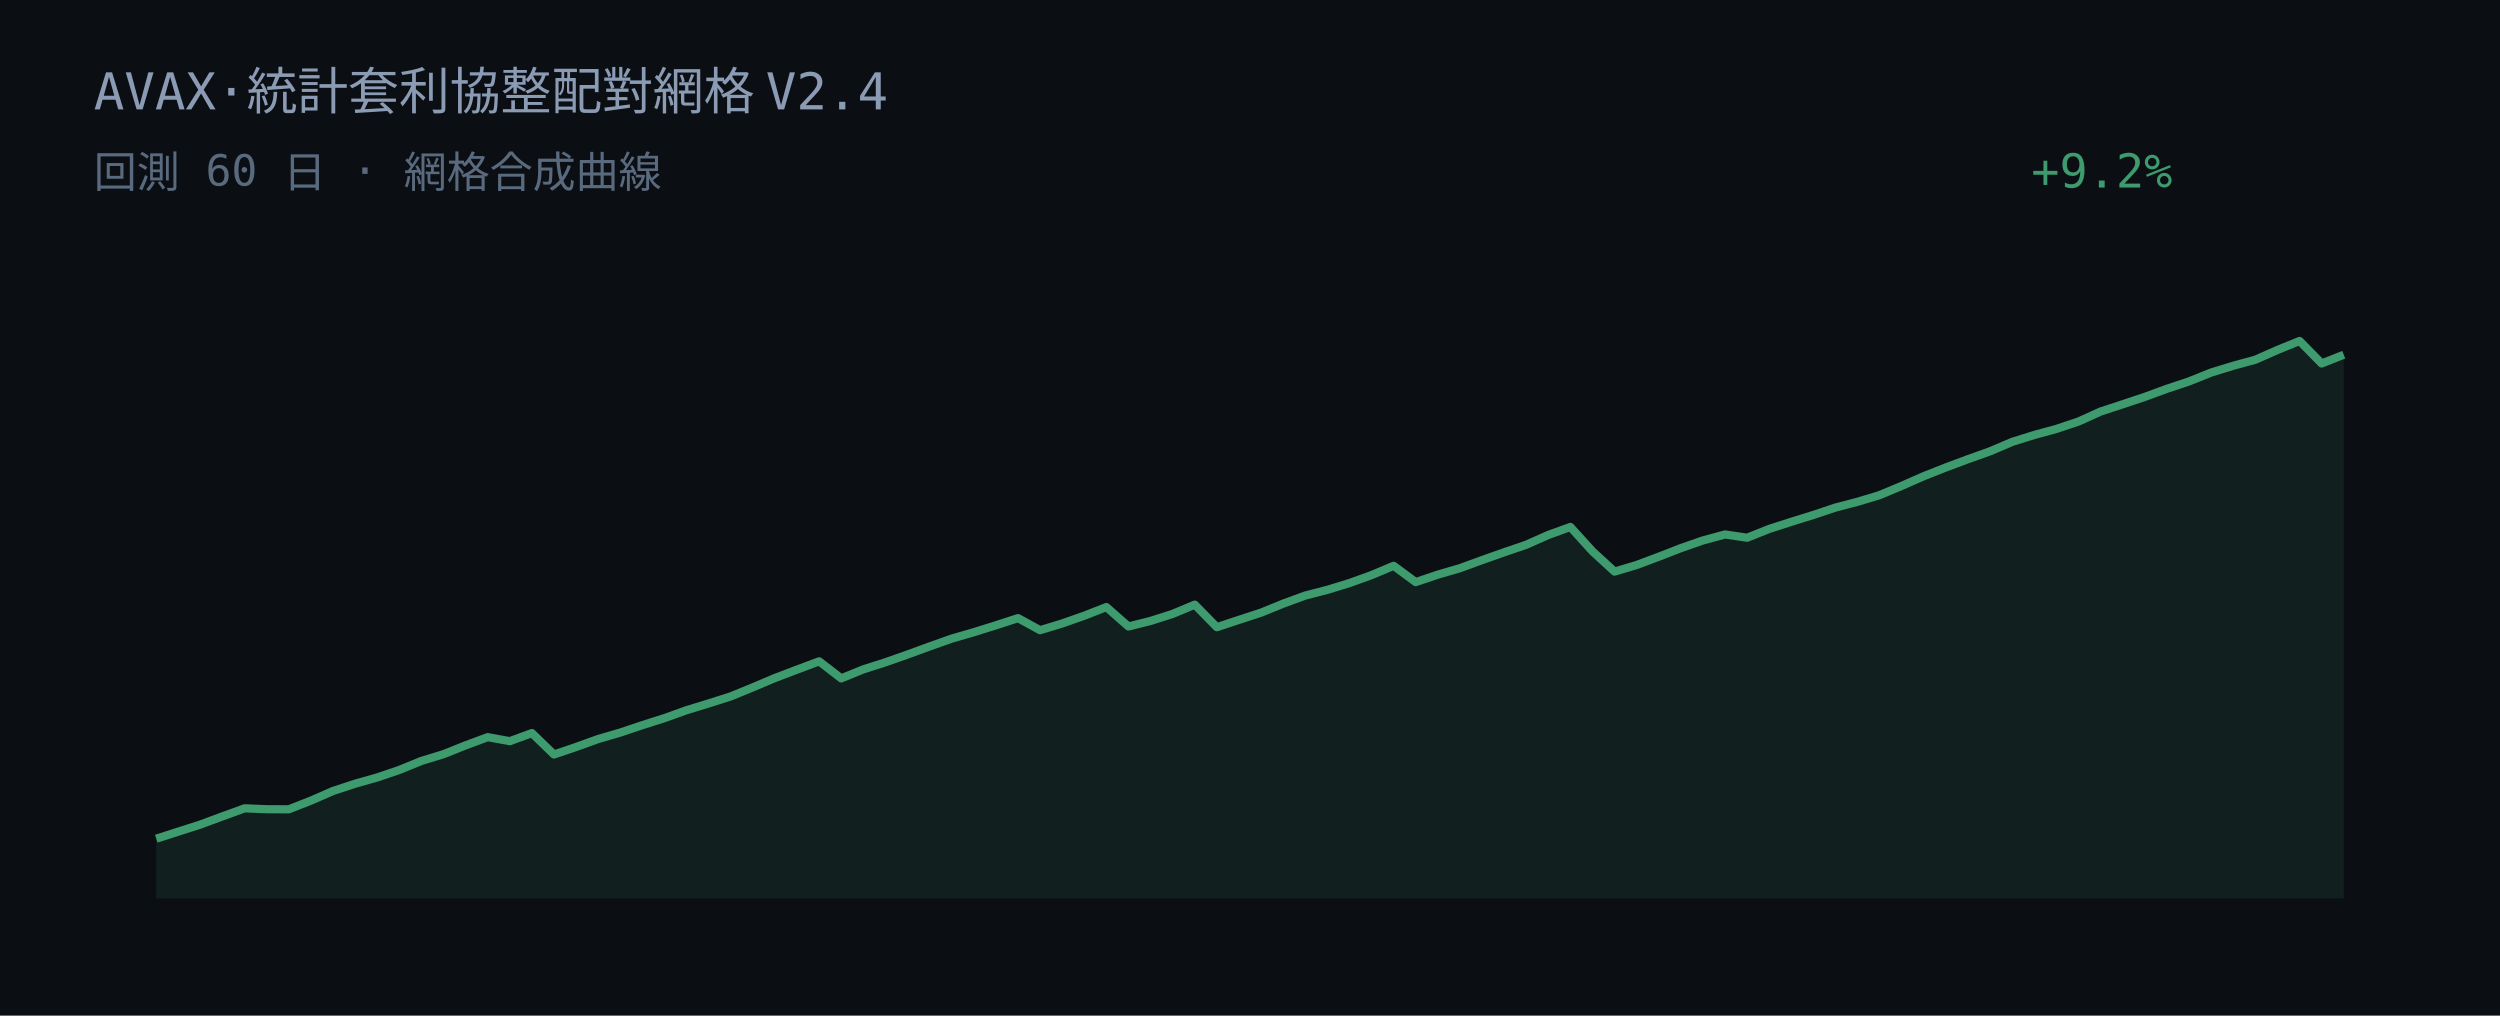
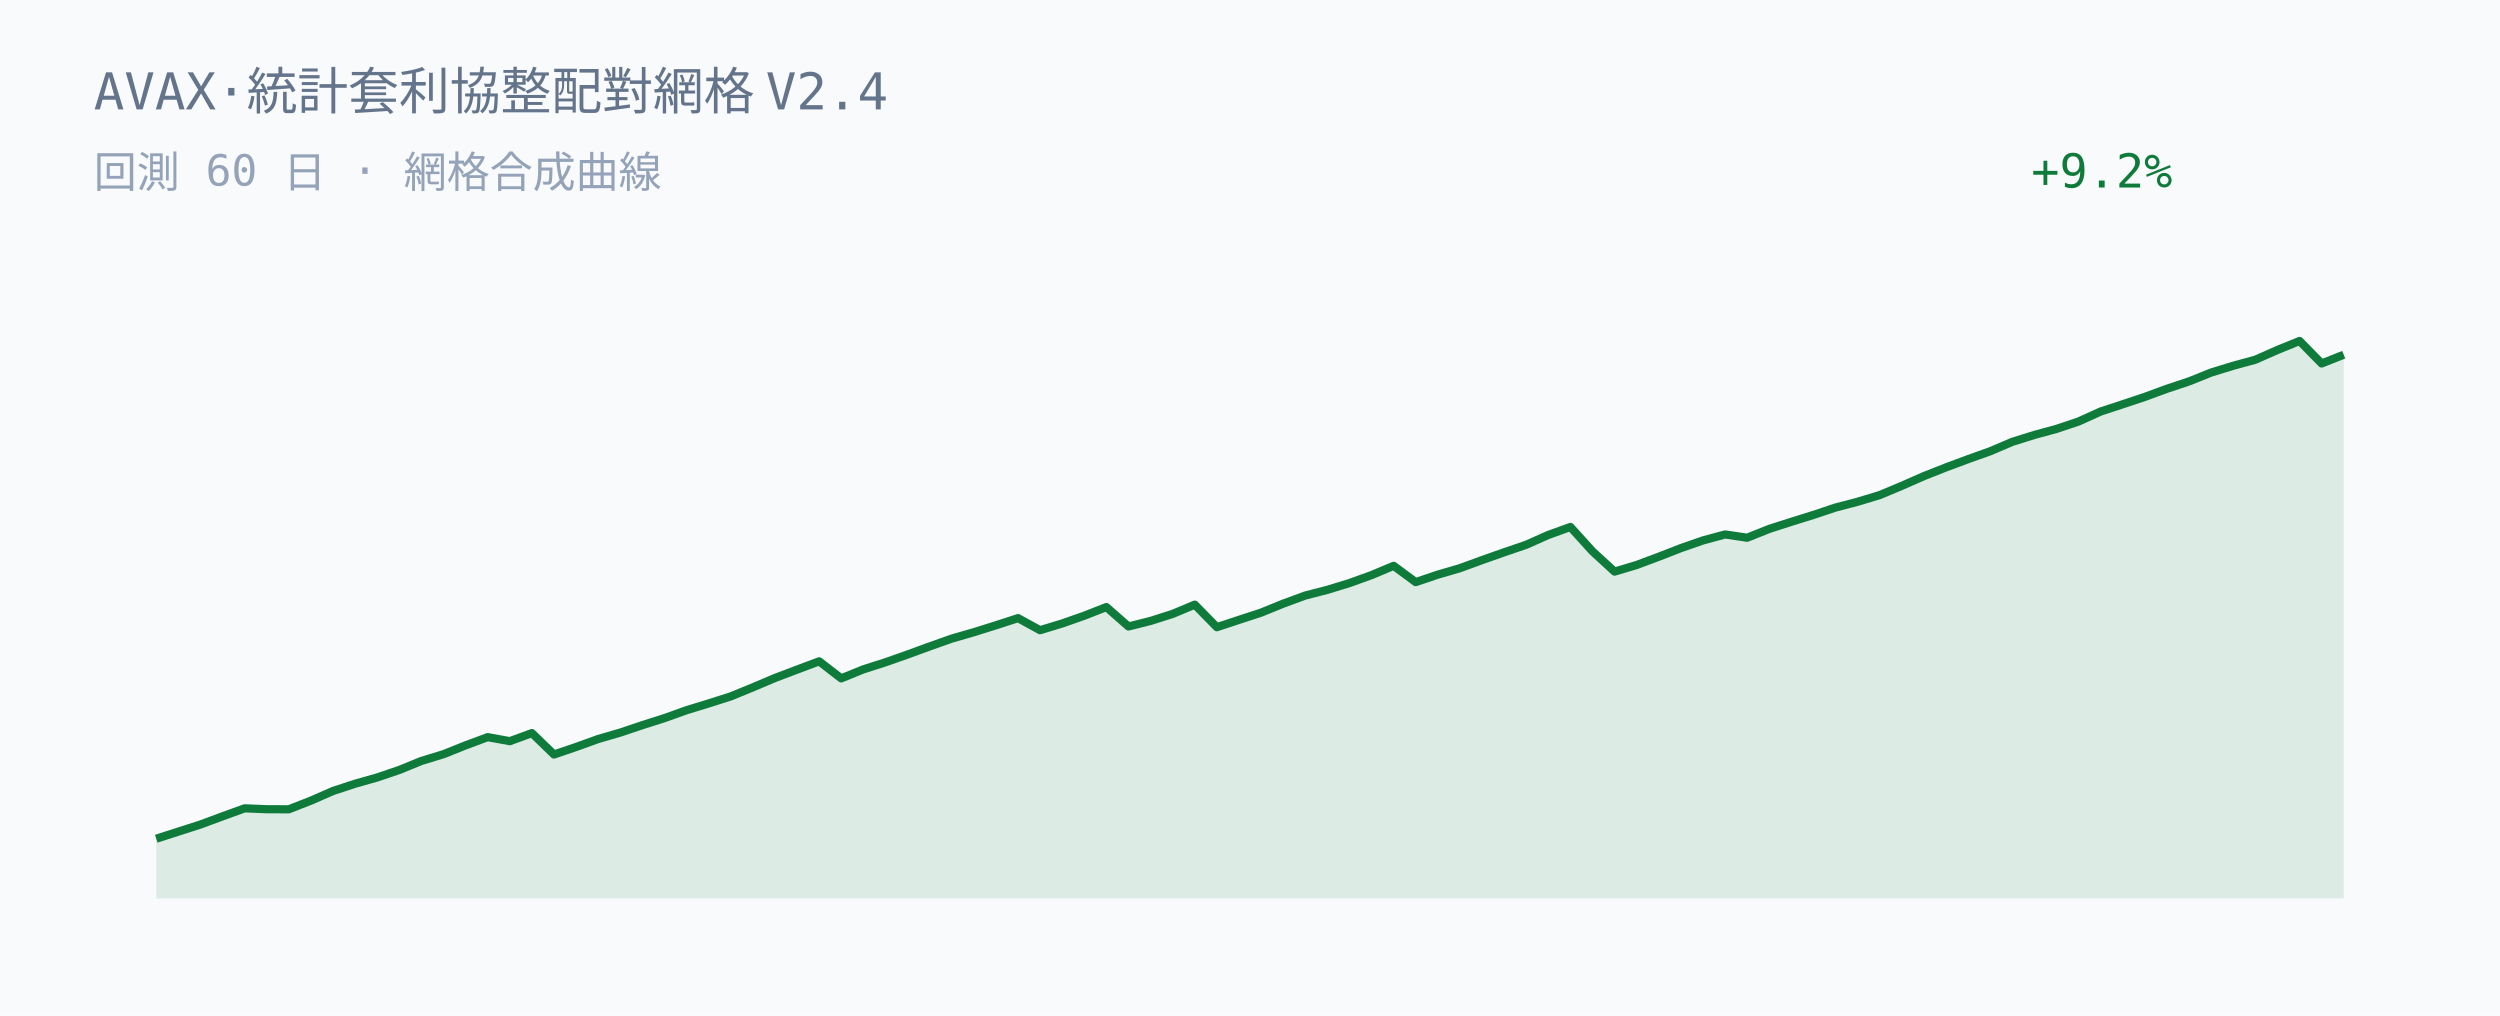
<svg xmlns="http://www.w3.org/2000/svg" width="640" height="260" viewBox="0 0 640 260">
-   <rect width="640" height="260" fill="#0b0f14" />
-   <text x="24" y="28" fill="#8b9bb4" font-family="JetBrains Mono, Consolas, monospace" font-size="13">AVAX·統計套利協整配對網格 V2.4</text>
-   <text x="24" y="48" fill="#5a6a7e" font-family="JetBrains Mono, Consolas, monospace" font-size="11">回測 60 日 · 網格合成曲線</text>
-   <text x="520" y="48" fill="#3d9b6e" font-family="JetBrains Mono, Consolas, monospace" font-size="12">+9.2%</text>
-   <polygon points="40.00,230.00 40.00,214.71 45.66,212.89 51.31,211.08 56.97,208.98 62.63,206.93 68.28,207.16 73.94,207.18 79.60,204.96 85.25,202.49 90.91,200.63 96.57,199.03 102.22,197.11 107.88,194.80 113.54,193.07 119.19,190.81 124.85,188.71 130.51,189.74 136.16,187.67 141.82,193.15 147.47,191.23 153.13,189.19 158.79,187.54 164.44,185.64 170.10,183.84 175.76,181.81 181.41,180.08 187.07,178.28 192.73,175.96 198.38,173.57 204.04,171.42 209.70,169.30 215.35,173.66 221.01,171.36 226.67,169.55 232.32,167.56 237.98,165.49 243.64,163.48 249.29,161.85 254.95,160.08 260.61,158.24 266.26,161.33 271.92,159.61 277.58,157.62 283.23,155.41 288.89,160.38 294.55,158.96 300.20,157.16 305.86,154.79 311.52,160.56 317.17,158.69 322.83,156.84 328.48,154.54 334.14,152.46 339.80,151.00 345.45,149.27 351.11,147.23 356.77,144.85 362.42,149.02 368.08,147.11 373.74,145.46 379.39,143.39 385.05,141.39 390.71,139.46 396.36,136.95 402.02,134.90 407.68,141.14 413.33,146.33 418.99,144.64 424.65,142.52 430.30,140.32 435.96,138.35 441.62,136.82 447.27,137.66 452.93,135.40 458.59,133.58 464.24,131.82 469.90,129.93 475.56,128.45 481.21,126.74 486.87,124.37 492.53,121.88 498.18,119.65 503.84,117.54 509.49,115.52 515.15,113.11 520.81,111.34 526.46,109.80 532.12,107.90 537.78,105.34 543.43,103.49 549.09,101.60 554.75,99.52 560.40,97.64 566.06,95.37 571.72,93.63 577.37,92.09 583.03,89.59 588.69,87.29 594.34,93.05 600.00,90.81 600.00,230.00" fill="#3d9b6e" fill-opacity="0.12" />
-   <polyline points="40.00,214.71 45.66,212.89 51.31,211.08 56.97,208.98 62.63,206.93 68.28,207.16 73.94,207.18 79.60,204.96 85.25,202.49 90.91,200.63 96.57,199.03 102.22,197.11 107.88,194.80 113.54,193.07 119.19,190.81 124.85,188.71 130.51,189.74 136.16,187.67 141.82,193.15 147.47,191.23 153.13,189.19 158.79,187.54 164.44,185.64 170.10,183.84 175.76,181.81 181.41,180.08 187.07,178.28 192.73,175.96 198.38,173.57 204.04,171.42 209.70,169.30 215.35,173.66 221.01,171.36 226.67,169.55 232.32,167.56 237.98,165.49 243.64,163.48 249.29,161.85 254.95,160.08 260.61,158.24 266.26,161.33 271.92,159.61 277.58,157.62 283.23,155.41 288.89,160.38 294.55,158.96 300.20,157.16 305.86,154.79 311.52,160.56 317.17,158.69 322.83,156.84 328.48,154.54 334.14,152.46 339.80,151.00 345.45,149.27 351.11,147.23 356.77,144.85 362.42,149.02 368.08,147.11 373.74,145.46 379.39,143.39 385.05,141.39 390.71,139.46 396.36,136.95 402.02,134.90 407.68,141.14 413.33,146.33 418.99,144.64 424.65,142.52 430.30,140.32 435.96,138.35 441.62,136.82 447.27,137.66 452.93,135.40 458.59,133.58 464.24,131.82 469.90,129.93 475.56,128.45 481.21,126.74 486.87,124.37 492.53,121.88 498.18,119.65 503.84,117.54 509.49,115.52 515.15,113.11 520.81,111.34 526.46,109.80 532.12,107.90 537.78,105.34 543.43,103.49 549.09,101.60 554.75,99.52 560.40,97.64 566.06,95.37 571.72,93.63 577.37,92.09 583.03,89.59 588.69,87.29 594.34,93.05 600.00,90.81" fill="none" stroke="#3d9b6e" stroke-width="2.1" stroke-linejoin="round" />
+   <rect width="640" height="260" fill="#f8fafc" />
+   <text x="24" y="28" fill="#64748b" font-family="JetBrains Mono, Consolas, monospace" font-size="13">AVAX·統計套利協整配對網格 V2.4</text>
+   <text x="24" y="48" fill="#94a3b8" font-family="JetBrains Mono, Consolas, monospace" font-size="11">回測 60 日 · 網格合成曲線</text>
+   <text x="520" y="48" fill="#0f7b3a" font-family="JetBrains Mono, Consolas, monospace" font-size="12">+9.2%</text>
+   <polygon points="40.00,230.00 40.00,214.71 45.66,212.89 51.31,211.08 56.97,208.98 62.63,206.93 68.28,207.16 73.94,207.18 79.60,204.96 85.25,202.49 90.91,200.63 96.57,199.03 102.22,197.11 107.88,194.80 113.54,193.07 119.19,190.81 124.85,188.71 130.51,189.74 136.16,187.67 141.82,193.15 147.47,191.23 153.13,189.19 158.79,187.54 164.44,185.64 170.10,183.84 175.76,181.81 181.41,180.08 187.07,178.28 192.73,175.96 198.38,173.57 204.04,171.42 209.70,169.30 215.35,173.66 221.01,171.36 226.67,169.55 232.32,167.56 237.98,165.49 243.64,163.48 249.29,161.85 254.95,160.08 260.61,158.24 266.26,161.33 271.92,159.61 277.58,157.62 283.23,155.41 288.89,160.38 294.55,158.96 300.20,157.16 305.86,154.79 311.52,160.56 317.17,158.69 322.83,156.84 328.48,154.54 334.14,152.46 339.80,151.00 345.45,149.27 351.11,147.23 356.77,144.85 362.42,149.02 368.08,147.11 373.74,145.46 379.39,143.39 385.05,141.39 390.71,139.46 396.36,136.95 402.02,134.90 407.68,141.14 413.33,146.33 418.99,144.64 424.65,142.52 430.30,140.32 435.96,138.35 441.62,136.82 447.27,137.66 452.93,135.40 458.59,133.58 464.24,131.82 469.90,129.93 475.56,128.45 481.21,126.74 486.87,124.37 492.53,121.88 498.18,119.65 503.84,117.54 509.49,115.52 515.15,113.11 520.81,111.34 526.46,109.80 532.12,107.90 537.78,105.34 543.43,103.49 549.09,101.60 554.75,99.52 560.40,97.64 566.06,95.37 571.72,93.63 577.37,92.09 583.03,89.59 588.69,87.29 594.34,93.05 600.00,90.81 600.00,230.00" fill="#0f7b3a" fill-opacity="0.12" />
+   <polyline points="40.00,214.71 45.66,212.89 51.31,211.08 56.97,208.98 62.63,206.93 68.28,207.16 73.94,207.18 79.60,204.96 85.25,202.49 90.91,200.63 96.57,199.03 102.22,197.11 107.88,194.80 113.54,193.07 119.19,190.81 124.85,188.71 130.51,189.74 136.16,187.67 141.82,193.15 147.47,191.23 153.13,189.19 158.79,187.54 164.44,185.64 170.10,183.84 175.76,181.81 181.41,180.08 187.07,178.28 192.73,175.96 198.38,173.57 204.04,171.42 209.70,169.30 215.35,173.66 221.01,171.36 226.67,169.55 232.32,167.56 237.98,165.49 243.64,163.48 249.29,161.85 254.95,160.08 260.61,158.24 266.26,161.33 271.92,159.61 277.58,157.62 283.23,155.41 288.89,160.38 294.55,158.96 300.20,157.16 305.86,154.79 311.52,160.56 317.17,158.69 322.83,156.84 328.48,154.54 334.14,152.46 339.80,151.00 345.45,149.27 351.11,147.23 356.77,144.85 362.42,149.02 368.08,147.11 373.74,145.46 379.39,143.39 385.05,141.39 390.71,139.46 396.36,136.95 402.02,134.90 407.68,141.14 413.33,146.33 418.99,144.64 424.65,142.52 430.30,140.32 435.96,138.35 441.62,136.82 447.27,137.66 452.93,135.40 458.59,133.58 464.24,131.82 469.90,129.93 475.56,128.45 481.21,126.74 486.87,124.37 492.53,121.88 498.18,119.65 503.84,117.54 509.49,115.52 515.15,113.11 520.81,111.34 526.46,109.80 532.12,107.90 537.78,105.34 543.43,103.49 549.09,101.60 554.75,99.52 560.40,97.64 566.06,95.37 571.72,93.63 577.37,92.09 583.03,89.59 588.69,87.29 594.34,93.05 600.00,90.81" fill="none" stroke="#0f7b3a" stroke-width="2.1" stroke-linejoin="round" />
</svg>
